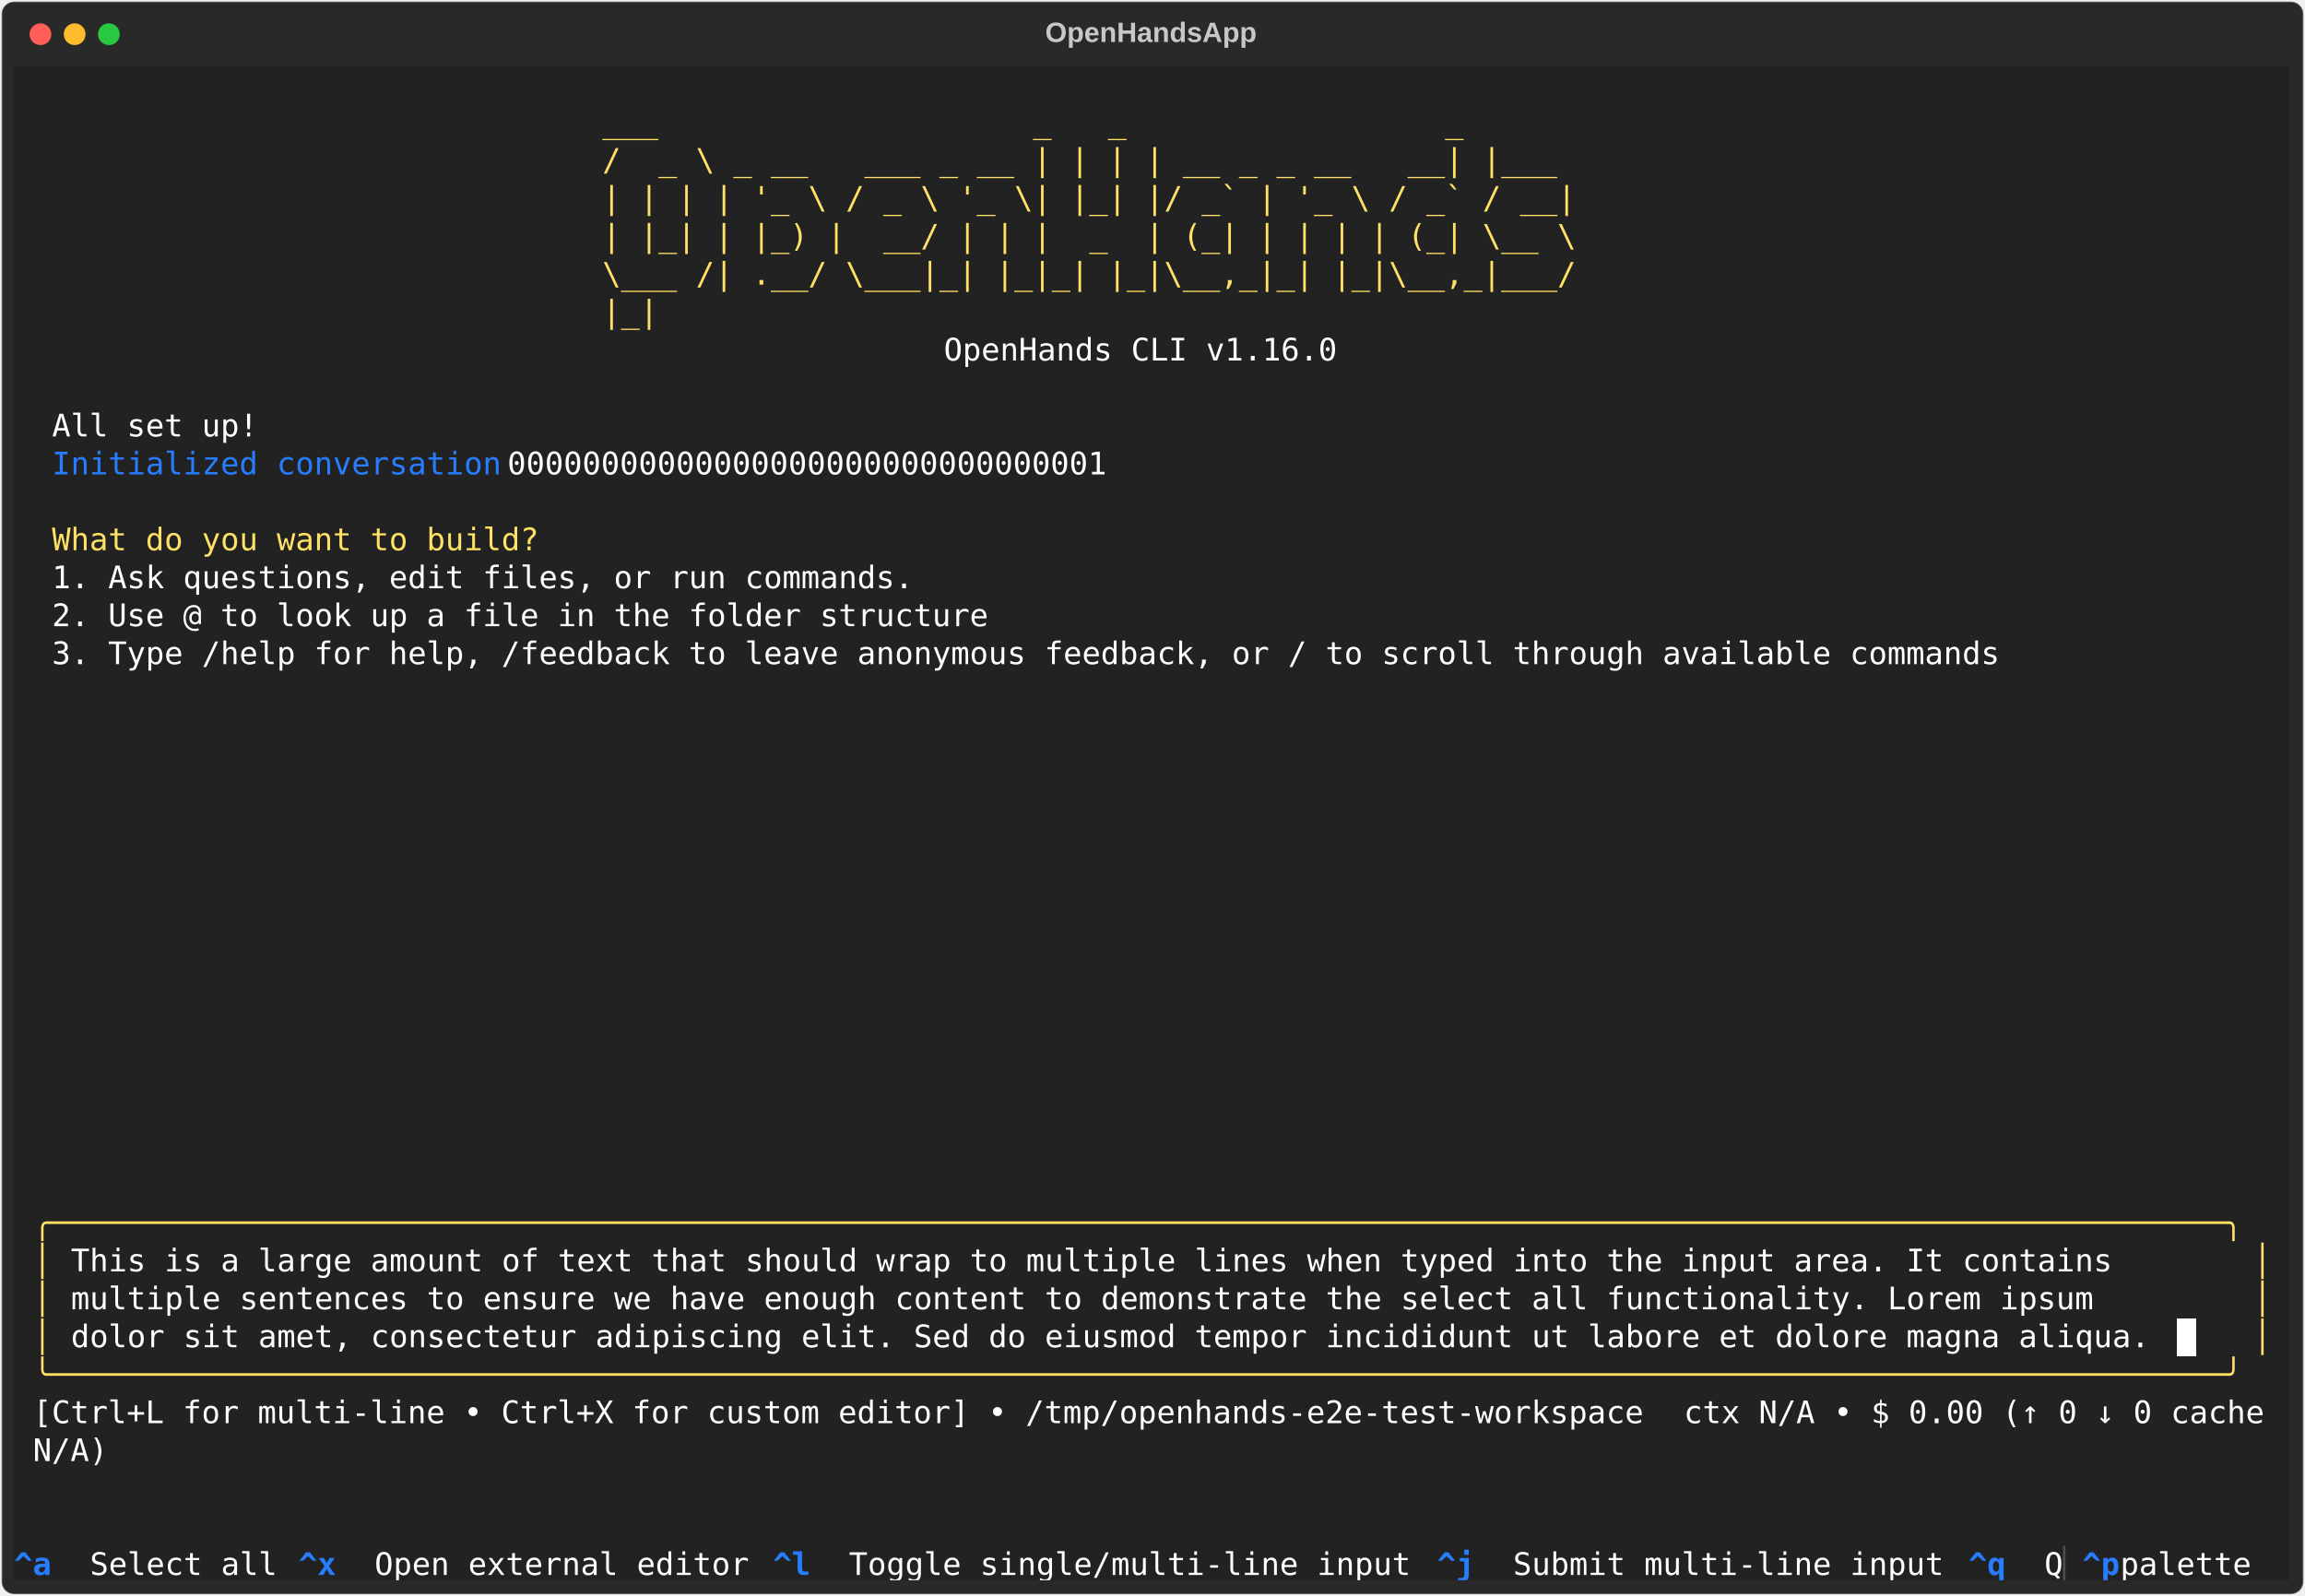
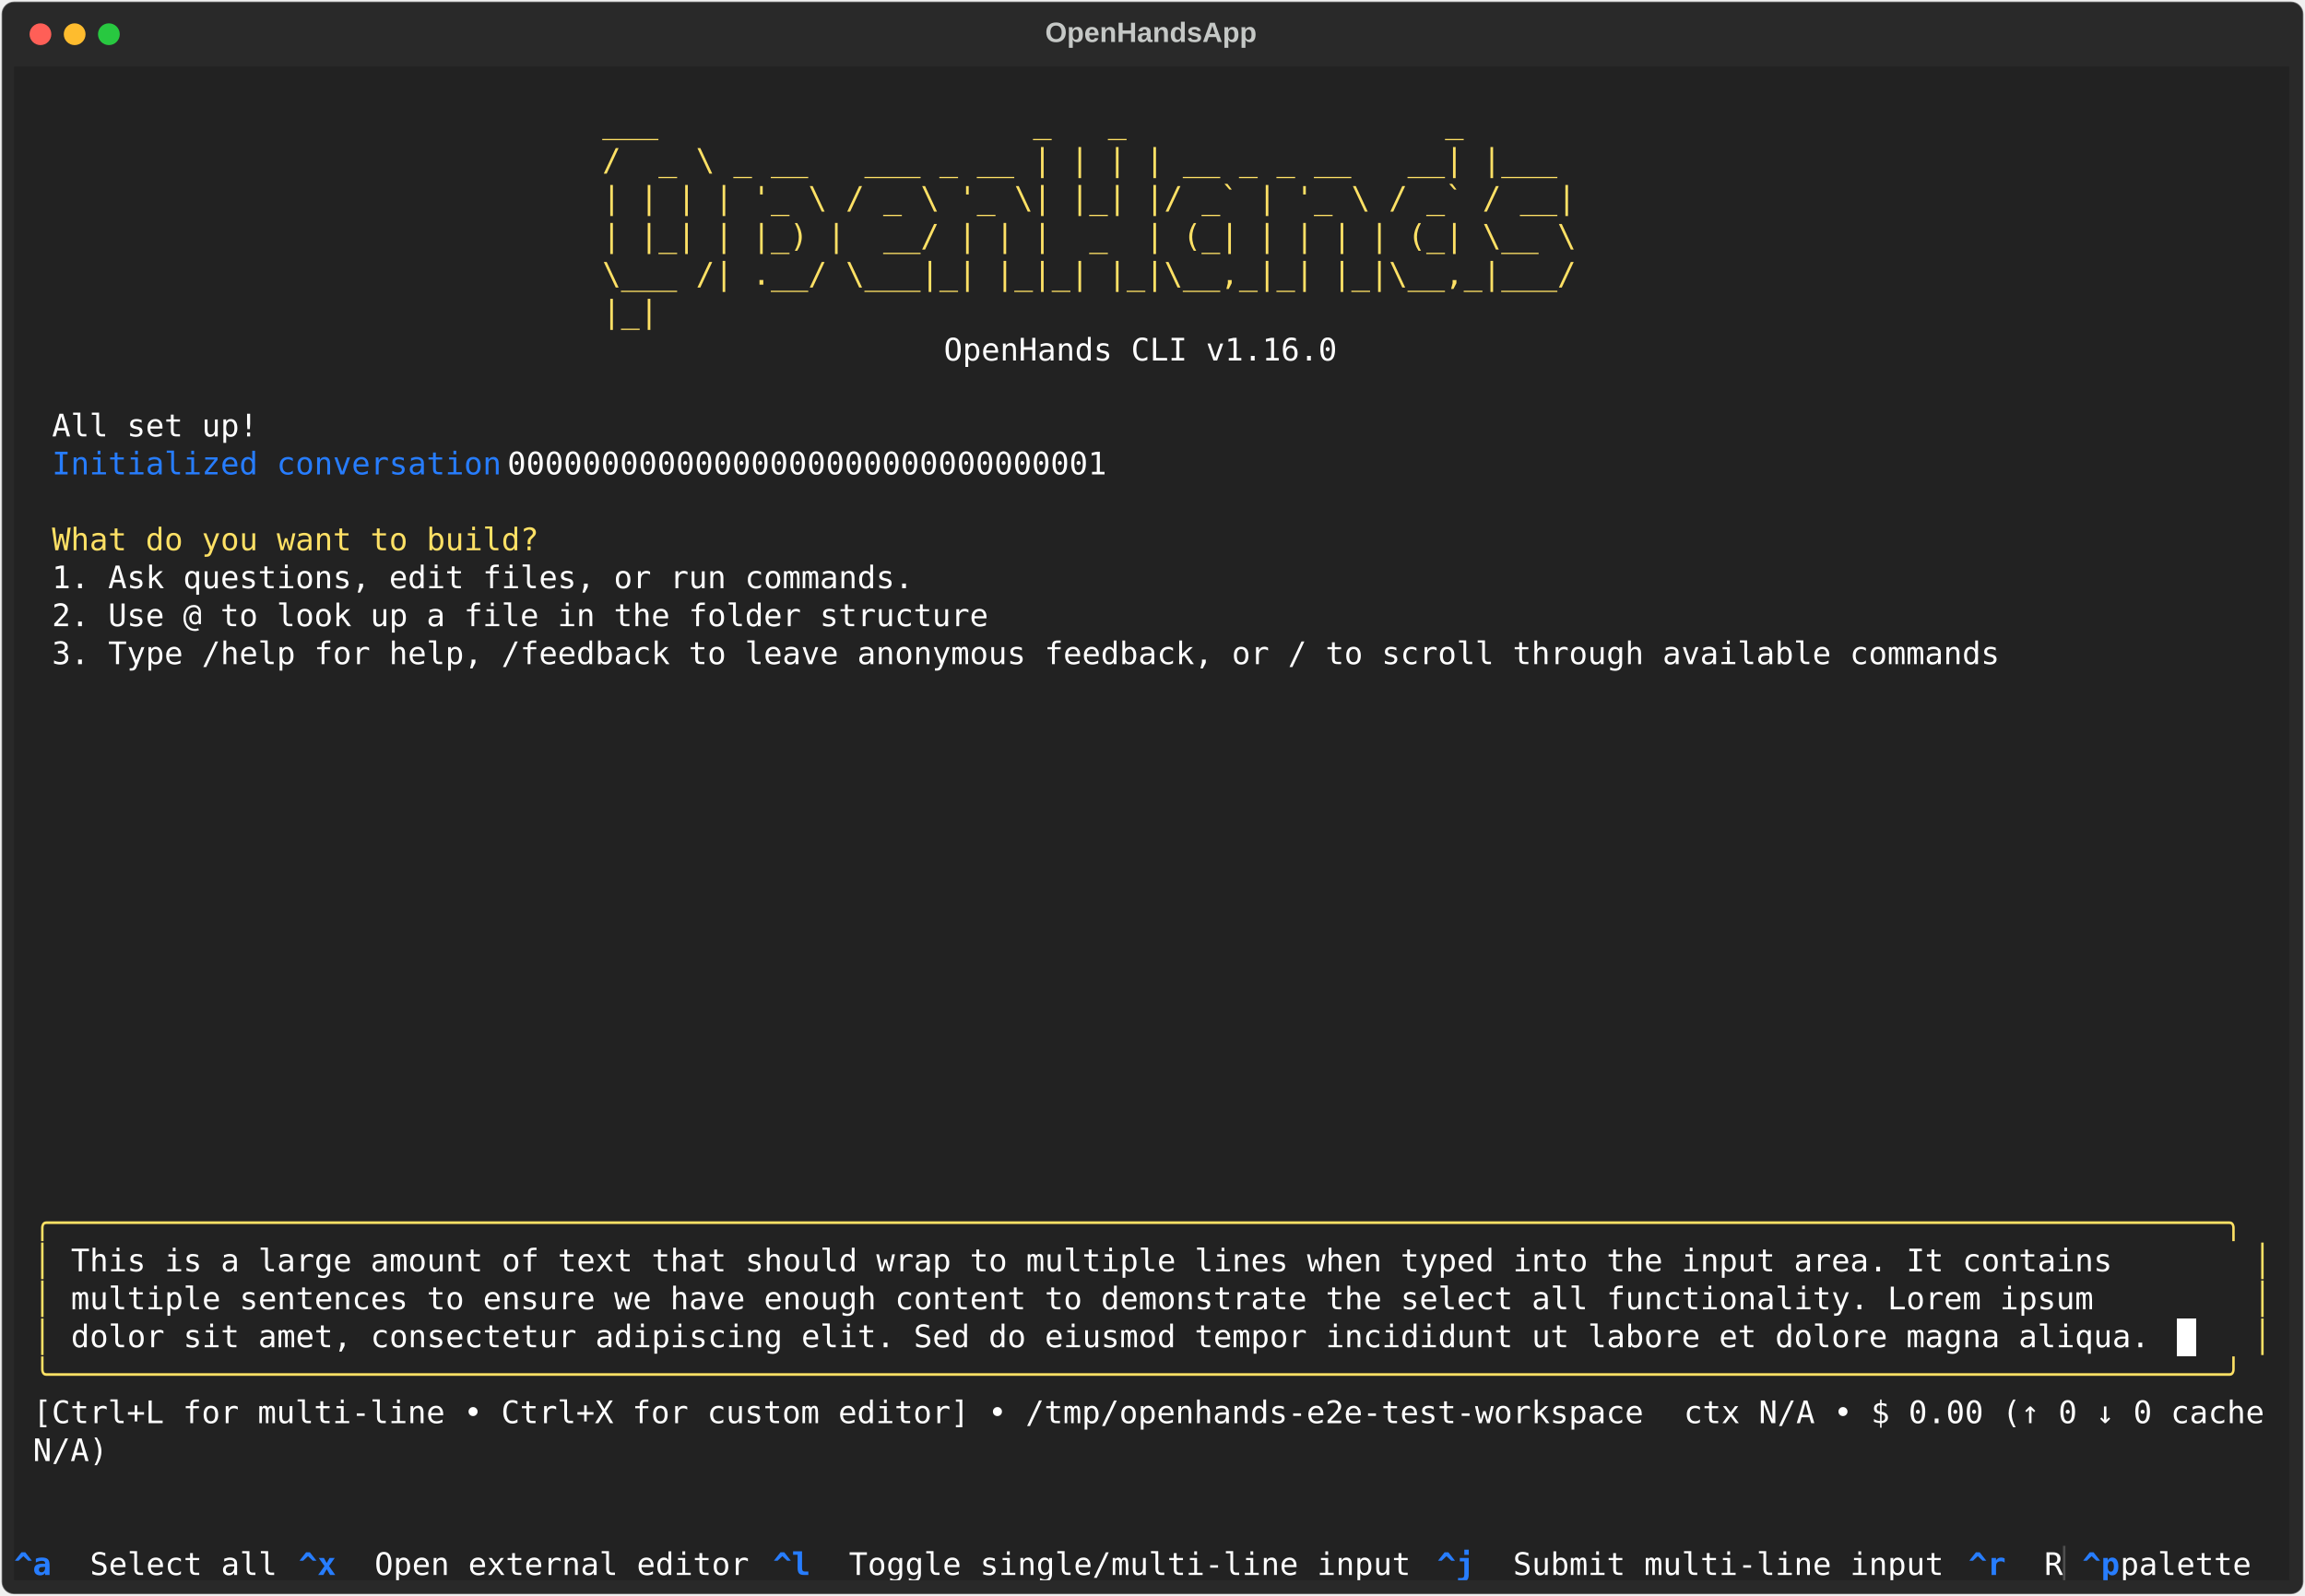
<svg xmlns="http://www.w3.org/2000/svg" class="rich-terminal" viewBox="0 0 1482 1026.0">
  <style>

    @font-face {
        font-family: "Fira Code";
        src: local("FiraCode-Regular"),
                url("https://cdnjs.cloudflare.com/ajax/libs/firacode/6.2.0/woff2/FiraCode-Regular.woff2") format("woff2"),
                url("https://cdnjs.cloudflare.com/ajax/libs/firacode/6.2.0/woff/FiraCode-Regular.woff") format("woff");
        font-style: normal;
        font-weight: 400;
    }
    @font-face {
        font-family: "Fira Code";
        src: local("FiraCode-Bold"),
                url("https://cdnjs.cloudflare.com/ajax/libs/firacode/6.2.0/woff2/FiraCode-Bold.woff2") format("woff2"),
                url("https://cdnjs.cloudflare.com/ajax/libs/firacode/6.2.0/woff/FiraCode-Bold.woff") format("woff");
        font-style: bold;
        font-weight: 700;
    }

    .terminal-matrix {
        font-family: Fira Code, monospace;
        font-size: 20px;
        line-height: 24.4px;
        font-variant-east-asian: full-width;
    }

    .terminal-title {
        font-size: 18px;
        font-weight: bold;
        font-family: arial;
    }

    .terminal-r1 { fill: #c5c8c6 }
.terminal-r2 { fill: #ffe165 }
.terminal-r3 { fill: #ffffff }
.terminal-r4 { fill: #277dff }
.terminal-r5 { fill: #fee165 }
.terminal-r6 { fill: #222222 }
.terminal-r7 { fill: #277dff;font-weight: bold }
.terminal-r8 { fill: #4e4e4e }
    </style>
  <defs>
    <clipPath id="terminal-clip-terminal">
      <rect x="0" y="0" width="1463.0" height="975.0" />
    </clipPath>
    <clipPath id="terminal-line-0">
      <rect x="0" y="1.5" width="1464" height="24.65" />
    </clipPath>
    <clipPath id="terminal-line-1">
      <rect x="0" y="25.9" width="1464" height="24.65" />
    </clipPath>
    <clipPath id="terminal-line-2">
      <rect x="0" y="50.3" width="1464" height="24.65" />
    </clipPath>
    <clipPath id="terminal-line-3">
      <rect x="0" y="74.7" width="1464" height="24.65" />
    </clipPath>
    <clipPath id="terminal-line-4">
      <rect x="0" y="99.1" width="1464" height="24.65" />
    </clipPath>
    <clipPath id="terminal-line-5">
      <rect x="0" y="123.5" width="1464" height="24.65" />
    </clipPath>
    <clipPath id="terminal-line-6">
      <rect x="0" y="147.9" width="1464" height="24.65" />
    </clipPath>
    <clipPath id="terminal-line-7">
      <rect x="0" y="172.3" width="1464" height="24.65" />
    </clipPath>
    <clipPath id="terminal-line-8">
      <rect x="0" y="196.7" width="1464" height="24.65" />
    </clipPath>
    <clipPath id="terminal-line-9">
      <rect x="0" y="221.1" width="1464" height="24.65" />
    </clipPath>
    <clipPath id="terminal-line-10">
      <rect x="0" y="245.5" width="1464" height="24.65" />
    </clipPath>
    <clipPath id="terminal-line-11">
      <rect x="0" y="269.9" width="1464" height="24.65" />
    </clipPath>
    <clipPath id="terminal-line-12">
      <rect x="0" y="294.3" width="1464" height="24.65" />
    </clipPath>
    <clipPath id="terminal-line-13">
      <rect x="0" y="318.7" width="1464" height="24.65" />
    </clipPath>
    <clipPath id="terminal-line-14">
      <rect x="0" y="343.1" width="1464" height="24.65" />
    </clipPath>
    <clipPath id="terminal-line-15">
      <rect x="0" y="367.5" width="1464" height="24.65" />
    </clipPath>
    <clipPath id="terminal-line-16">
      <rect x="0" y="391.9" width="1464" height="24.65" />
    </clipPath>
    <clipPath id="terminal-line-17">
      <rect x="0" y="416.3" width="1464" height="24.65" />
    </clipPath>
    <clipPath id="terminal-line-18">
      <rect x="0" y="440.7" width="1464" height="24.65" />
    </clipPath>
    <clipPath id="terminal-line-19">
      <rect x="0" y="465.1" width="1464" height="24.65" />
    </clipPath>
    <clipPath id="terminal-line-20">
      <rect x="0" y="489.5" width="1464" height="24.65" />
    </clipPath>
    <clipPath id="terminal-line-21">
      <rect x="0" y="513.9" width="1464" height="24.65" />
    </clipPath>
    <clipPath id="terminal-line-22">
      <rect x="0" y="538.3" width="1464" height="24.65" />
    </clipPath>
    <clipPath id="terminal-line-23">
      <rect x="0" y="562.7" width="1464" height="24.65" />
    </clipPath>
    <clipPath id="terminal-line-24">
      <rect x="0" y="587.1" width="1464" height="24.65" />
    </clipPath>
    <clipPath id="terminal-line-25">
      <rect x="0" y="611.5" width="1464" height="24.65" />
    </clipPath>
    <clipPath id="terminal-line-26">
      <rect x="0" y="635.9" width="1464" height="24.65" />
    </clipPath>
    <clipPath id="terminal-line-27">
      <rect x="0" y="660.3" width="1464" height="24.65" />
    </clipPath>
    <clipPath id="terminal-line-28">
      <rect x="0" y="684.7" width="1464" height="24.65" />
    </clipPath>
    <clipPath id="terminal-line-29">
      <rect x="0" y="709.1" width="1464" height="24.65" />
    </clipPath>
    <clipPath id="terminal-line-30">
      <rect x="0" y="733.5" width="1464" height="24.65" />
    </clipPath>
    <clipPath id="terminal-line-31">
      <rect x="0" y="757.9" width="1464" height="24.65" />
    </clipPath>
    <clipPath id="terminal-line-32">
      <rect x="0" y="782.3" width="1464" height="24.65" />
    </clipPath>
    <clipPath id="terminal-line-33">
      <rect x="0" y="806.7" width="1464" height="24.65" />
    </clipPath>
    <clipPath id="terminal-line-34">
      <rect x="0" y="831.1" width="1464" height="24.65" />
    </clipPath>
    <clipPath id="terminal-line-35">
      <rect x="0" y="855.5" width="1464" height="24.65" />
    </clipPath>
    <clipPath id="terminal-line-36">
      <rect x="0" y="879.9" width="1464" height="24.65" />
    </clipPath>
    <clipPath id="terminal-line-37">
      <rect x="0" y="904.3" width="1464" height="24.65" />
    </clipPath>
    <clipPath id="terminal-line-38">
      <rect x="0" y="928.7" width="1464" height="24.65" />
    </clipPath>
  </defs>
  <rect fill="#292929" stroke="rgba(255,255,255,0.35)" stroke-width="1" x="1" y="1" width="1480" height="1024" rx="8" />
  <text class="terminal-title" fill="#c5c8c6" text-anchor="middle" x="740" y="27">OpenHandsApp</text>
  <g transform="translate(26,22)">
    <circle cx="0" cy="0" r="7" fill="#ff5f57" />
    <circle cx="22" cy="0" r="7" fill="#febc2e" />
    <circle cx="44" cy="0" r="7" fill="#28c840" />
  </g>
  <g transform="translate(9, 41)" clip-path="url(#terminal-clip-terminal)">
    <rect fill="#222222" x="0" y="1.5" width="1464" height="24.65" shape-rendering="crispEdges" />
    <rect fill="#222222" x="0" y="25.9" width="378.2" height="24.65" shape-rendering="crispEdges" />
    <rect fill="#222222" x="378.2" y="25.9" width="695.4" height="24.65" shape-rendering="crispEdges" />
    <rect fill="#222222" x="1073.6" y="25.9" width="390.4" height="24.65" shape-rendering="crispEdges" />
    <rect fill="#222222" x="0" y="50.3" width="378.2" height="24.65" shape-rendering="crispEdges" />
    <rect fill="#222222" x="378.2" y="50.3" width="695.4" height="24.65" shape-rendering="crispEdges" />
    <rect fill="#222222" x="1073.6" y="50.3" width="390.4" height="24.65" shape-rendering="crispEdges" />
    <rect fill="#222222" x="0" y="74.7" width="378.2" height="24.65" shape-rendering="crispEdges" />
    <rect fill="#222222" x="378.2" y="74.7" width="695.4" height="24.65" shape-rendering="crispEdges" />
    <rect fill="#222222" x="1073.6" y="74.7" width="390.4" height="24.65" shape-rendering="crispEdges" />
    <rect fill="#222222" x="0" y="99.1" width="378.2" height="24.65" shape-rendering="crispEdges" />
    <rect fill="#222222" x="378.2" y="99.1" width="695.4" height="24.65" shape-rendering="crispEdges" />
    <rect fill="#222222" x="1073.6" y="99.1" width="390.4" height="24.65" shape-rendering="crispEdges" />
    <rect fill="#222222" x="0" y="123.5" width="378.2" height="24.65" shape-rendering="crispEdges" />
    <rect fill="#222222" x="378.2" y="123.5" width="695.4" height="24.65" shape-rendering="crispEdges" />
    <rect fill="#222222" x="1073.6" y="123.5" width="390.4" height="24.65" shape-rendering="crispEdges" />
    <rect fill="#222222" x="0" y="147.9" width="378.2" height="24.65" shape-rendering="crispEdges" />
    <rect fill="#222222" x="378.2" y="147.9" width="695.4" height="24.65" shape-rendering="crispEdges" />
    <rect fill="#222222" x="1073.6" y="147.9" width="390.4" height="24.65" shape-rendering="crispEdges" />
    <rect fill="#222222" x="0" y="172.3" width="597.8" height="24.65" shape-rendering="crispEdges" />
    <rect fill="#222222" x="597.8" y="172.3" width="256.2" height="24.65" shape-rendering="crispEdges" />
    <rect fill="#222222" x="854" y="172.3" width="610" height="24.65" shape-rendering="crispEdges" />
    <rect fill="#222222" x="0" y="196.7" width="1464" height="24.65" shape-rendering="crispEdges" />
    <rect fill="#222222" x="0" y="221.1" width="24.4" height="24.65" shape-rendering="crispEdges" />
    <rect fill="#222222" x="24.4" y="221.1" width="134.2" height="24.65" shape-rendering="crispEdges" />
    <rect fill="#222222" x="158.6" y="221.1" width="1305.4" height="24.65" shape-rendering="crispEdges" />
    <rect fill="#222222" x="0" y="245.5" width="24.4" height="24.65" shape-rendering="crispEdges" />
    <rect fill="#222222" x="24.4" y="245.5" width="292.8" height="24.65" shape-rendering="crispEdges" />
    <rect fill="#222222" x="317.2" y="245.5" width="402.6" height="24.65" shape-rendering="crispEdges" />
    <rect fill="#222222" x="719.8" y="245.5" width="744.2" height="24.65" shape-rendering="crispEdges" />
    <rect fill="#222222" x="0" y="269.9" width="1464" height="24.65" shape-rendering="crispEdges" />
    <rect fill="#222222" x="0" y="294.3" width="24.4" height="24.65" shape-rendering="crispEdges" />
    <rect fill="#222222" x="24.4" y="294.3" width="317.2" height="24.65" shape-rendering="crispEdges" />
    <rect fill="#222222" x="341.6" y="294.3" width="1122.4" height="24.65" shape-rendering="crispEdges" />
    <rect fill="#222222" x="0" y="318.7" width="24.4" height="24.65" shape-rendering="crispEdges" />
    <rect fill="#222222" x="24.4" y="318.7" width="561.2" height="24.65" shape-rendering="crispEdges" />
    <rect fill="#222222" x="585.6" y="318.7" width="878.4" height="24.65" shape-rendering="crispEdges" />
    <rect fill="#222222" x="0" y="343.1" width="24.4" height="24.65" shape-rendering="crispEdges" />
    <rect fill="#222222" x="24.4" y="343.1" width="610" height="24.65" shape-rendering="crispEdges" />
    <rect fill="#222222" x="634.4" y="343.1" width="829.6" height="24.65" shape-rendering="crispEdges" />
    <rect fill="#222222" x="0" y="367.5" width="24.4" height="24.65" shape-rendering="crispEdges" />
    <rect fill="#222222" x="24.4" y="367.5" width="1268.8" height="24.65" shape-rendering="crispEdges" />
    <rect fill="#222222" x="1293.2" y="367.5" width="170.8" height="24.65" shape-rendering="crispEdges" />
    <rect fill="#222222" x="0" y="391.9" width="1464" height="24.65" shape-rendering="crispEdges" />
    <rect fill="#222222" x="0" y="416.3" width="1464" height="24.65" shape-rendering="crispEdges" />
    <rect fill="#222222" x="0" y="440.7" width="1464" height="24.65" shape-rendering="crispEdges" />
    <rect fill="#222222" x="0" y="465.1" width="1464" height="24.65" shape-rendering="crispEdges" />
    <rect fill="#222222" x="0" y="489.5" width="1464" height="24.65" shape-rendering="crispEdges" />
    <rect fill="#222222" x="0" y="513.9" width="1464" height="24.65" shape-rendering="crispEdges" />
    <rect fill="#222222" x="0" y="538.3" width="1464" height="24.65" shape-rendering="crispEdges" />
    <rect fill="#222222" x="0" y="562.7" width="1464" height="24.65" shape-rendering="crispEdges" />
    <rect fill="#222222" x="0" y="587.1" width="1464" height="24.65" shape-rendering="crispEdges" />
    <rect fill="#222222" x="0" y="611.5" width="1464" height="24.65" shape-rendering="crispEdges" />
    <rect fill="#222222" x="0" y="635.9" width="1464" height="24.65" shape-rendering="crispEdges" />
    <rect fill="#222222" x="0" y="660.3" width="1464" height="24.65" shape-rendering="crispEdges" />
    <rect fill="#222222" x="0" y="684.7" width="1464" height="24.65" shape-rendering="crispEdges" />
    <rect fill="#222222" x="0" y="709.1" width="12.2" height="24.65" shape-rendering="crispEdges" />
    <rect fill="#222222" x="12.2" y="709.1" width="12.2" height="24.65" shape-rendering="crispEdges" />
    <rect fill="#222222" x="24.4" y="709.1" width="1439.6" height="24.65" shape-rendering="crispEdges" />
    <rect fill="#222222" x="0" y="733.5" width="12.2" height="24.65" shape-rendering="crispEdges" />
    <rect fill="#222222" x="12.2" y="733.5" width="1439.6" height="24.65" shape-rendering="crispEdges" />
    <rect fill="#222222" x="1451.8" y="733.5" width="12.2" height="24.65" shape-rendering="crispEdges" />
    <rect fill="#222222" x="0" y="757.9" width="12.2" height="24.65" shape-rendering="crispEdges" />
    <rect fill="#222222" x="12.2" y="757.9" width="12.2" height="24.65" shape-rendering="crispEdges" />
    <rect fill="#222222" x="24.4" y="757.9" width="12.2" height="24.65" shape-rendering="crispEdges" />
    <rect fill="#222222" x="36.6" y="757.9" width="1390.8" height="24.65" shape-rendering="crispEdges" />
    <rect fill="#222222" x="1427.4" y="757.9" width="12.2" height="24.65" shape-rendering="crispEdges" />
    <rect fill="#222222" x="1439.6" y="757.9" width="12.2" height="24.65" shape-rendering="crispEdges" />
    <rect fill="#222222" x="1451.8" y="757.9" width="12.2" height="24.65" shape-rendering="crispEdges" />
    <rect fill="#222222" x="0" y="782.3" width="12.2" height="24.65" shape-rendering="crispEdges" />
    <rect fill="#222222" x="12.2" y="782.3" width="12.2" height="24.65" shape-rendering="crispEdges" />
    <rect fill="#222222" x="24.4" y="782.3" width="12.2" height="24.65" shape-rendering="crispEdges" />
    <rect fill="#222222" x="36.6" y="782.3" width="1390.8" height="24.65" shape-rendering="crispEdges" />
    <rect fill="#222222" x="1427.4" y="782.3" width="12.2" height="24.65" shape-rendering="crispEdges" />
    <rect fill="#222222" x="1439.6" y="782.3" width="12.2" height="24.65" shape-rendering="crispEdges" />
    <rect fill="#222222" x="1451.8" y="782.3" width="12.2" height="24.65" shape-rendering="crispEdges" />
    <rect fill="#222222" x="0" y="806.7" width="12.2" height="24.65" shape-rendering="crispEdges" />
    <rect fill="#222222" x="12.2" y="806.7" width="12.2" height="24.65" shape-rendering="crispEdges" />
    <rect fill="#222222" x="24.4" y="806.7" width="12.2" height="24.65" shape-rendering="crispEdges" />
    <rect fill="#222222" x="36.6" y="806.7" width="1354.2" height="24.65" shape-rendering="crispEdges" />
    <rect fill="#ffffff" x="1390.8" y="806.7" width="12.2" height="24.65" shape-rendering="crispEdges" />
    <rect fill="#222222" x="1403" y="806.7" width="24.4" height="24.65" shape-rendering="crispEdges" />
    <rect fill="#222222" x="1427.4" y="806.7" width="12.2" height="24.65" shape-rendering="crispEdges" />
    <rect fill="#222222" x="1439.6" y="806.7" width="12.2" height="24.65" shape-rendering="crispEdges" />
    <rect fill="#222222" x="1451.8" y="806.7" width="12.2" height="24.65" shape-rendering="crispEdges" />
    <rect fill="#222222" x="0" y="831.1" width="12.2" height="24.65" shape-rendering="crispEdges" />
    <rect fill="#222222" x="12.2" y="831.1" width="1439.6" height="24.65" shape-rendering="crispEdges" />
    <rect fill="#222222" x="1451.8" y="831.1" width="12.2" height="24.65" shape-rendering="crispEdges" />
    <rect fill="#222222" x="0" y="855.5" width="12.2" height="24.65" shape-rendering="crispEdges" />
    <rect fill="#222222" x="12.2" y="855.5" width="1061.4" height="24.65" shape-rendering="crispEdges" />
    <rect fill="#222222" x="1073.6" y="855.5" width="378.2" height="24.65" shape-rendering="crispEdges" />
    <rect fill="#222222" x="1451.8" y="855.5" width="12.2" height="24.65" shape-rendering="crispEdges" />
    <rect fill="#222222" x="0" y="879.9" width="12.2" height="24.65" shape-rendering="crispEdges" />
    <rect fill="#222222" x="12.2" y="879.9" width="48.8" height="24.65" shape-rendering="crispEdges" />
    <rect fill="#222222" x="61" y="879.9" width="1403" height="24.65" shape-rendering="crispEdges" />
    <rect fill="#222222" x="0" y="904.3" width="1464" height="24.65" shape-rendering="crispEdges" />
    <rect fill="#222222" x="0" y="928.7" width="1464" height="24.65" shape-rendering="crispEdges" />
    <rect fill="#222222" x="0" y="953.1" width="48.8" height="24.65" shape-rendering="crispEdges" />
    <rect fill="#222222" x="48.8" y="953.1" width="134.2" height="24.65" shape-rendering="crispEdges" />
    <rect fill="#222222" x="183" y="953.1" width="48.8" height="24.65" shape-rendering="crispEdges" />
    <rect fill="#222222" x="231.8" y="953.1" width="256.2" height="24.65" shape-rendering="crispEdges" />
    <rect fill="#222222" x="488" y="953.1" width="48.8" height="24.65" shape-rendering="crispEdges" />
    <rect fill="#222222" x="536.8" y="953.1" width="378.2" height="24.65" shape-rendering="crispEdges" />
    <rect fill="#222222" x="915" y="953.1" width="48.8" height="24.65" shape-rendering="crispEdges" />
    <rect fill="#222222" x="963.8" y="953.1" width="292.8" height="24.65" shape-rendering="crispEdges" />
    <rect fill="#222222" x="1256.6" y="953.1" width="48.8" height="24.65" shape-rendering="crispEdges" />
    <rect fill="#222222" x="1305.4" y="953.1" width="12.2" height="24.65" shape-rendering="crispEdges" />
    <rect fill="#222222" x="1317.6" y="953.1" width="12.2" height="24.65" shape-rendering="crispEdges" />
    <rect fill="#222222" x="1329.8" y="953.1" width="24.4" height="24.65" shape-rendering="crispEdges" />
    <rect fill="#222222" x="1354.2" y="953.1" width="97.6" height="24.65" shape-rendering="crispEdges" />
    <rect fill="#222222" x="1451.8" y="953.1" width="12.2" height="24.65" shape-rendering="crispEdges" />
    <g class="terminal-matrix">
      <text class="terminal-r1" x="1464" y="20" textLength="12.2" clip-path="url(#terminal-line-0)">
</text>
      <text class="terminal-r2" x="378.2" y="44.4" textLength="695.4" clip-path="url(#terminal-line-1)">     ___                    _   _                 _      </text>
      <text class="terminal-r1" x="1464" y="44.4" textLength="12.2" clip-path="url(#terminal-line-1)">
</text>
      <text class="terminal-r2" x="378.2" y="68.8" textLength="695.4" clip-path="url(#terminal-line-2)">    /  _ \ _ __   ___ _ __ | | | | __ _ _ __   __| |___  </text>
      <text class="terminal-r1" x="1464" y="68.8" textLength="12.2" clip-path="url(#terminal-line-2)">
</text>
      <text class="terminal-r2" x="378.2" y="93.2" textLength="695.4" clip-path="url(#terminal-line-3)">    | | | | '_ \ / _ \ '_ \| |_| |/ _` | '_ \ / _` / __| </text>
      <text class="terminal-r1" x="1464" y="93.2" textLength="12.2" clip-path="url(#terminal-line-3)">
</text>
      <text class="terminal-r2" x="378.2" y="117.6" textLength="695.4" clip-path="url(#terminal-line-4)">    | |_| | |_) |  __/ | | |  _  | (_| | | | | (_| \__ \ </text>
      <text class="terminal-r1" x="1464" y="117.6" textLength="12.2" clip-path="url(#terminal-line-4)">
</text>
      <text class="terminal-r2" x="378.2" y="142" textLength="695.4" clip-path="url(#terminal-line-5)">    \___ /| .__/ \___|_| |_|_| |_|\__,_|_| |_|\__,_|___/ </text>
      <text class="terminal-r1" x="1464" y="142" textLength="12.2" clip-path="url(#terminal-line-5)">
</text>
      <text class="terminal-r2" x="378.2" y="166.4" textLength="695.4" clip-path="url(#terminal-line-6)">          |_|                                            </text>
      <text class="terminal-r1" x="1464" y="166.4" textLength="12.2" clip-path="url(#terminal-line-6)">
</text>
      <text class="terminal-r3" x="597.8" y="190.8" textLength="256.2" clip-path="url(#terminal-line-7)">OpenHands CLI v1.16.0</text>
      <text class="terminal-r1" x="1464" y="190.8" textLength="12.2" clip-path="url(#terminal-line-7)">
</text>
      <text class="terminal-r1" x="1464" y="215.2" textLength="12.2" clip-path="url(#terminal-line-8)">
</text>
      <text class="terminal-r3" x="24.4" y="239.6" textLength="134.2" clip-path="url(#terminal-line-9)">All set up!</text>
      <text class="terminal-r1" x="1464" y="239.6" textLength="12.2" clip-path="url(#terminal-line-9)">
</text>
      <text class="terminal-r4" x="24.4" y="264" textLength="292.8" clip-path="url(#terminal-line-10)">Initialized conversation</text>
      <text class="terminal-r3" x="317.2" y="264" textLength="402.6" clip-path="url(#terminal-line-10)"> 00000000000000000000000000000001</text>
      <text class="terminal-r1" x="1464" y="264" textLength="12.2" clip-path="url(#terminal-line-10)">
</text>
      <text class="terminal-r1" x="1464" y="288.4" textLength="12.2" clip-path="url(#terminal-line-11)">
</text>
      <text class="terminal-r2" x="24.4" y="312.8" textLength="317.2" clip-path="url(#terminal-line-12)">What do you want to build?</text>
      <text class="terminal-r1" x="1464" y="312.8" textLength="12.2" clip-path="url(#terminal-line-12)">
</text>
      <text class="terminal-r3" x="24.4" y="337.2" textLength="561.2" clip-path="url(#terminal-line-13)">1. Ask questions, edit files, or run commands.</text>
      <text class="terminal-r1" x="1464" y="337.2" textLength="12.2" clip-path="url(#terminal-line-13)">
</text>
      <text class="terminal-r3" x="24.4" y="361.6" textLength="610" clip-path="url(#terminal-line-14)">2. Use @ to look up a file in the folder structure</text>
      <text class="terminal-r1" x="1464" y="361.6" textLength="12.2" clip-path="url(#terminal-line-14)">
</text>
      <text class="terminal-r3" x="24.4" y="386" textLength="1268.8" clip-path="url(#terminal-line-15)">3. Type /help for help, /feedback to leave anonymous feedback, or / to scroll through available commands</text>
      <text class="terminal-r1" x="1464" y="386" textLength="12.2" clip-path="url(#terminal-line-15)">
</text>
      <text class="terminal-r1" x="1464" y="410.4" textLength="12.2" clip-path="url(#terminal-line-16)">
</text>
      <text class="terminal-r1" x="1464" y="434.8" textLength="12.2" clip-path="url(#terminal-line-17)">
</text>
      <text class="terminal-r1" x="1464" y="459.2" textLength="12.2" clip-path="url(#terminal-line-18)">
</text>
      <text class="terminal-r1" x="1464" y="483.6" textLength="12.2" clip-path="url(#terminal-line-19)">
</text>
      <text class="terminal-r1" x="1464" y="508" textLength="12.2" clip-path="url(#terminal-line-20)">
</text>
      <text class="terminal-r1" x="1464" y="532.4" textLength="12.2" clip-path="url(#terminal-line-21)">
</text>
      <text class="terminal-r1" x="1464" y="556.8" textLength="12.2" clip-path="url(#terminal-line-22)">
</text>
      <text class="terminal-r1" x="1464" y="581.2" textLength="12.2" clip-path="url(#terminal-line-23)">
</text>
      <text class="terminal-r1" x="1464" y="605.6" textLength="12.2" clip-path="url(#terminal-line-24)">
</text>
      <text class="terminal-r1" x="1464" y="630" textLength="12.2" clip-path="url(#terminal-line-25)">
</text>
      <text class="terminal-r1" x="1464" y="654.4" textLength="12.2" clip-path="url(#terminal-line-26)">
</text>
      <text class="terminal-r1" x="1464" y="678.8" textLength="12.2" clip-path="url(#terminal-line-27)">
</text>
      <text class="terminal-r1" x="1464" y="703.2" textLength="12.2" clip-path="url(#terminal-line-28)">
</text>
      <text class="terminal-r1" x="1464" y="727.6" textLength="12.2" clip-path="url(#terminal-line-29)">
</text>
      <text class="terminal-r5" x="12.2" y="752" textLength="1439.6" clip-path="url(#terminal-line-30)">╭────────────────────────────────────────────────────────────────────────────────────────────────────────────────────╮</text>
      <text class="terminal-r1" x="1464" y="752" textLength="12.2" clip-path="url(#terminal-line-30)">
</text>
      <text class="terminal-r5" x="12.2" y="776.4" textLength="12.2" clip-path="url(#terminal-line-31)">│</text>
      <text class="terminal-r3" x="36.6" y="776.4" textLength="1390.8" clip-path="url(#terminal-line-31)">This is a large amount of text that should wrap to multiple lines when typed into the input area. It contains     </text>
      <text class="terminal-r5" x="1439.6" y="776.4" textLength="12.2" clip-path="url(#terminal-line-31)">│</text>
      <text class="terminal-r1" x="1464" y="776.4" textLength="12.2" clip-path="url(#terminal-line-31)">
</text>
      <text class="terminal-r5" x="12.2" y="800.8" textLength="12.2" clip-path="url(#terminal-line-32)">│</text>
      <text class="terminal-r3" x="36.6" y="800.8" textLength="1390.8" clip-path="url(#terminal-line-32)">multiple sentences to ensure we have enough content to demonstrate the select all functionality. Lorem ipsum      </text>
      <text class="terminal-r5" x="1439.6" y="800.8" textLength="12.2" clip-path="url(#terminal-line-32)">│</text>
      <text class="terminal-r1" x="1464" y="800.8" textLength="12.2" clip-path="url(#terminal-line-32)">
</text>
      <text class="terminal-r5" x="12.2" y="825.2" textLength="12.2" clip-path="url(#terminal-line-33)">│</text>
      <text class="terminal-r3" x="36.6" y="825.2" textLength="1354.2" clip-path="url(#terminal-line-33)">dolor sit amet, consectetur adipiscing elit. Sed do eiusmod tempor incididunt ut labore et dolore magna aliqua.</text>
      <text class="terminal-r5" x="1439.6" y="825.2" textLength="12.2" clip-path="url(#terminal-line-33)">│</text>
      <text class="terminal-r1" x="1464" y="825.2" textLength="12.2" clip-path="url(#terminal-line-33)">
</text>
      <text class="terminal-r5" x="12.2" y="849.6" textLength="1439.6" clip-path="url(#terminal-line-34)">╰────────────────────────────────────────────────────────────────────────────────────────────────────────────────────╯</text>
      <text class="terminal-r1" x="1464" y="849.6" textLength="12.2" clip-path="url(#terminal-line-34)">
</text>
      <text class="terminal-r3" x="12.2" y="874" textLength="1061.4" clip-path="url(#terminal-line-35)">[Ctrl+L for multi-line • Ctrl+X for custom editor] • /tmp/openhands-e2e-test-workspace </text>
      <text class="terminal-r3" x="1073.6" y="874" textLength="378.2" clip-path="url(#terminal-line-35)">ctx N/A • $ 0.00 (↑ 0 ↓ 0 cache</text>
      <text class="terminal-r1" x="1464" y="874" textLength="12.2" clip-path="url(#terminal-line-35)">
</text>
      <text class="terminal-r3" x="12.2" y="898.4" textLength="48.8" clip-path="url(#terminal-line-36)">N/A)</text>
      <text class="terminal-r1" x="1464" y="898.4" textLength="12.2" clip-path="url(#terminal-line-36)">
</text>
      <text class="terminal-r1" x="1464" y="922.8" textLength="12.2" clip-path="url(#terminal-line-37)">
</text>
      <text class="terminal-r1" x="1464" y="947.2" textLength="12.2" clip-path="url(#terminal-line-38)">
</text>
      <text class="terminal-r7" x="0" y="971.6" textLength="48.8" clip-path="url(#terminal-line-39)"> ^a </text>
      <text class="terminal-r3" x="48.8" y="971.6" textLength="134.2" clip-path="url(#terminal-line-39)">Select all </text>
      <text class="terminal-r7" x="183" y="971.6" textLength="48.8" clip-path="url(#terminal-line-39)"> ^x </text>
      <text class="terminal-r3" x="231.8" y="971.6" textLength="256.2" clip-path="url(#terminal-line-39)">Open external editor </text>
      <text class="terminal-r7" x="488" y="971.6" textLength="48.8" clip-path="url(#terminal-line-39)"> ^l </text>
      <text class="terminal-r3" x="536.8" y="971.6" textLength="378.2" clip-path="url(#terminal-line-39)">Toggle single/multi-line input </text>
      <text class="terminal-r7" x="915" y="971.6" textLength="48.8" clip-path="url(#terminal-line-39)"> ^j </text>
      <text class="terminal-r3" x="963.8" y="971.6" textLength="292.8" clip-path="url(#terminal-line-39)">Submit multi-line input </text>
-       <text class="terminal-r7" x="1256.6" y="971.6" textLength="48.8" clip-path="url(#terminal-line-39)"> ^q </text>
-       <text class="terminal-r3" x="1305.4" y="971.6" textLength="12.2" clip-path="url(#terminal-line-39)">Q</text>
+       <text class="terminal-r7" x="1256.6" y="971.6" textLength="48.8" clip-path="url(#terminal-line-39)"> ^r </text>
+       <text class="terminal-r3" x="1305.4" y="971.6" textLength="12.2" clip-path="url(#terminal-line-39)">R</text>
      <text class="terminal-r8" x="1317.6" y="971.6" textLength="12.2" clip-path="url(#terminal-line-39)">▏</text>
      <text class="terminal-r7" x="1329.8" y="971.6" textLength="24.4" clip-path="url(#terminal-line-39)">^p</text>
      <text class="terminal-r3" x="1354.2" y="971.6" textLength="97.6" clip-path="url(#terminal-line-39)"> palette</text>
    </g>
  </g>
</svg>
